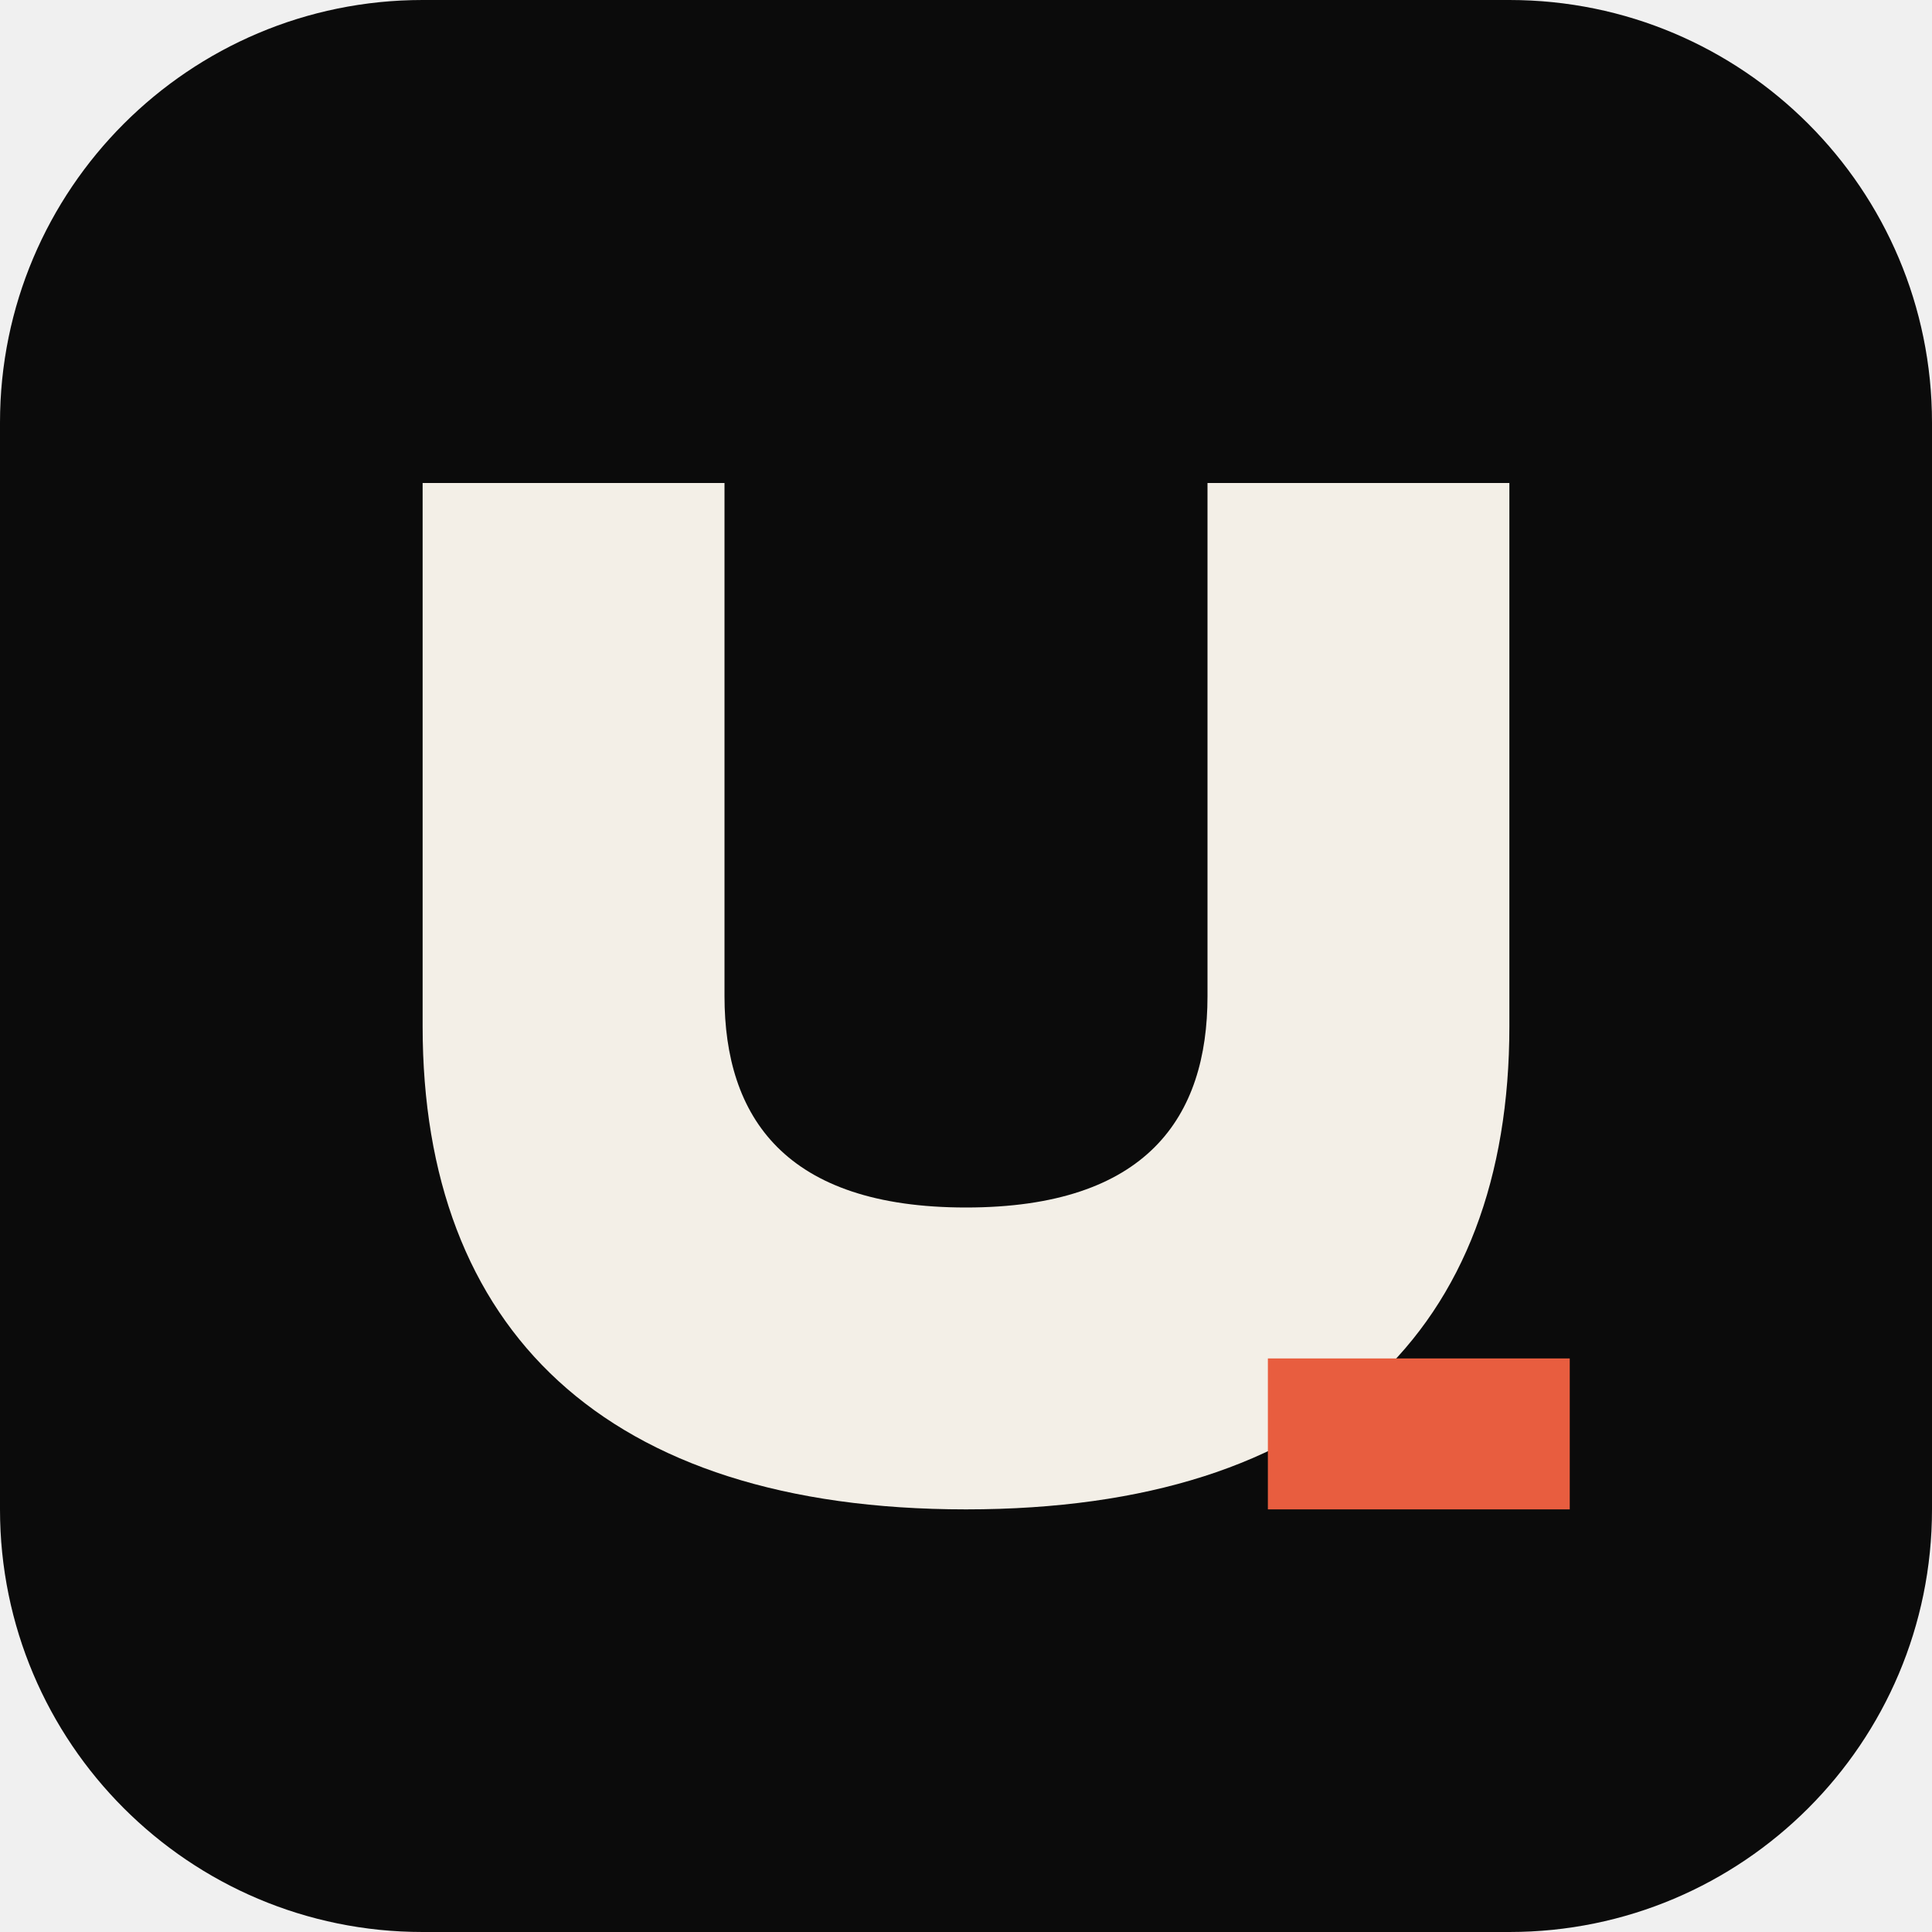
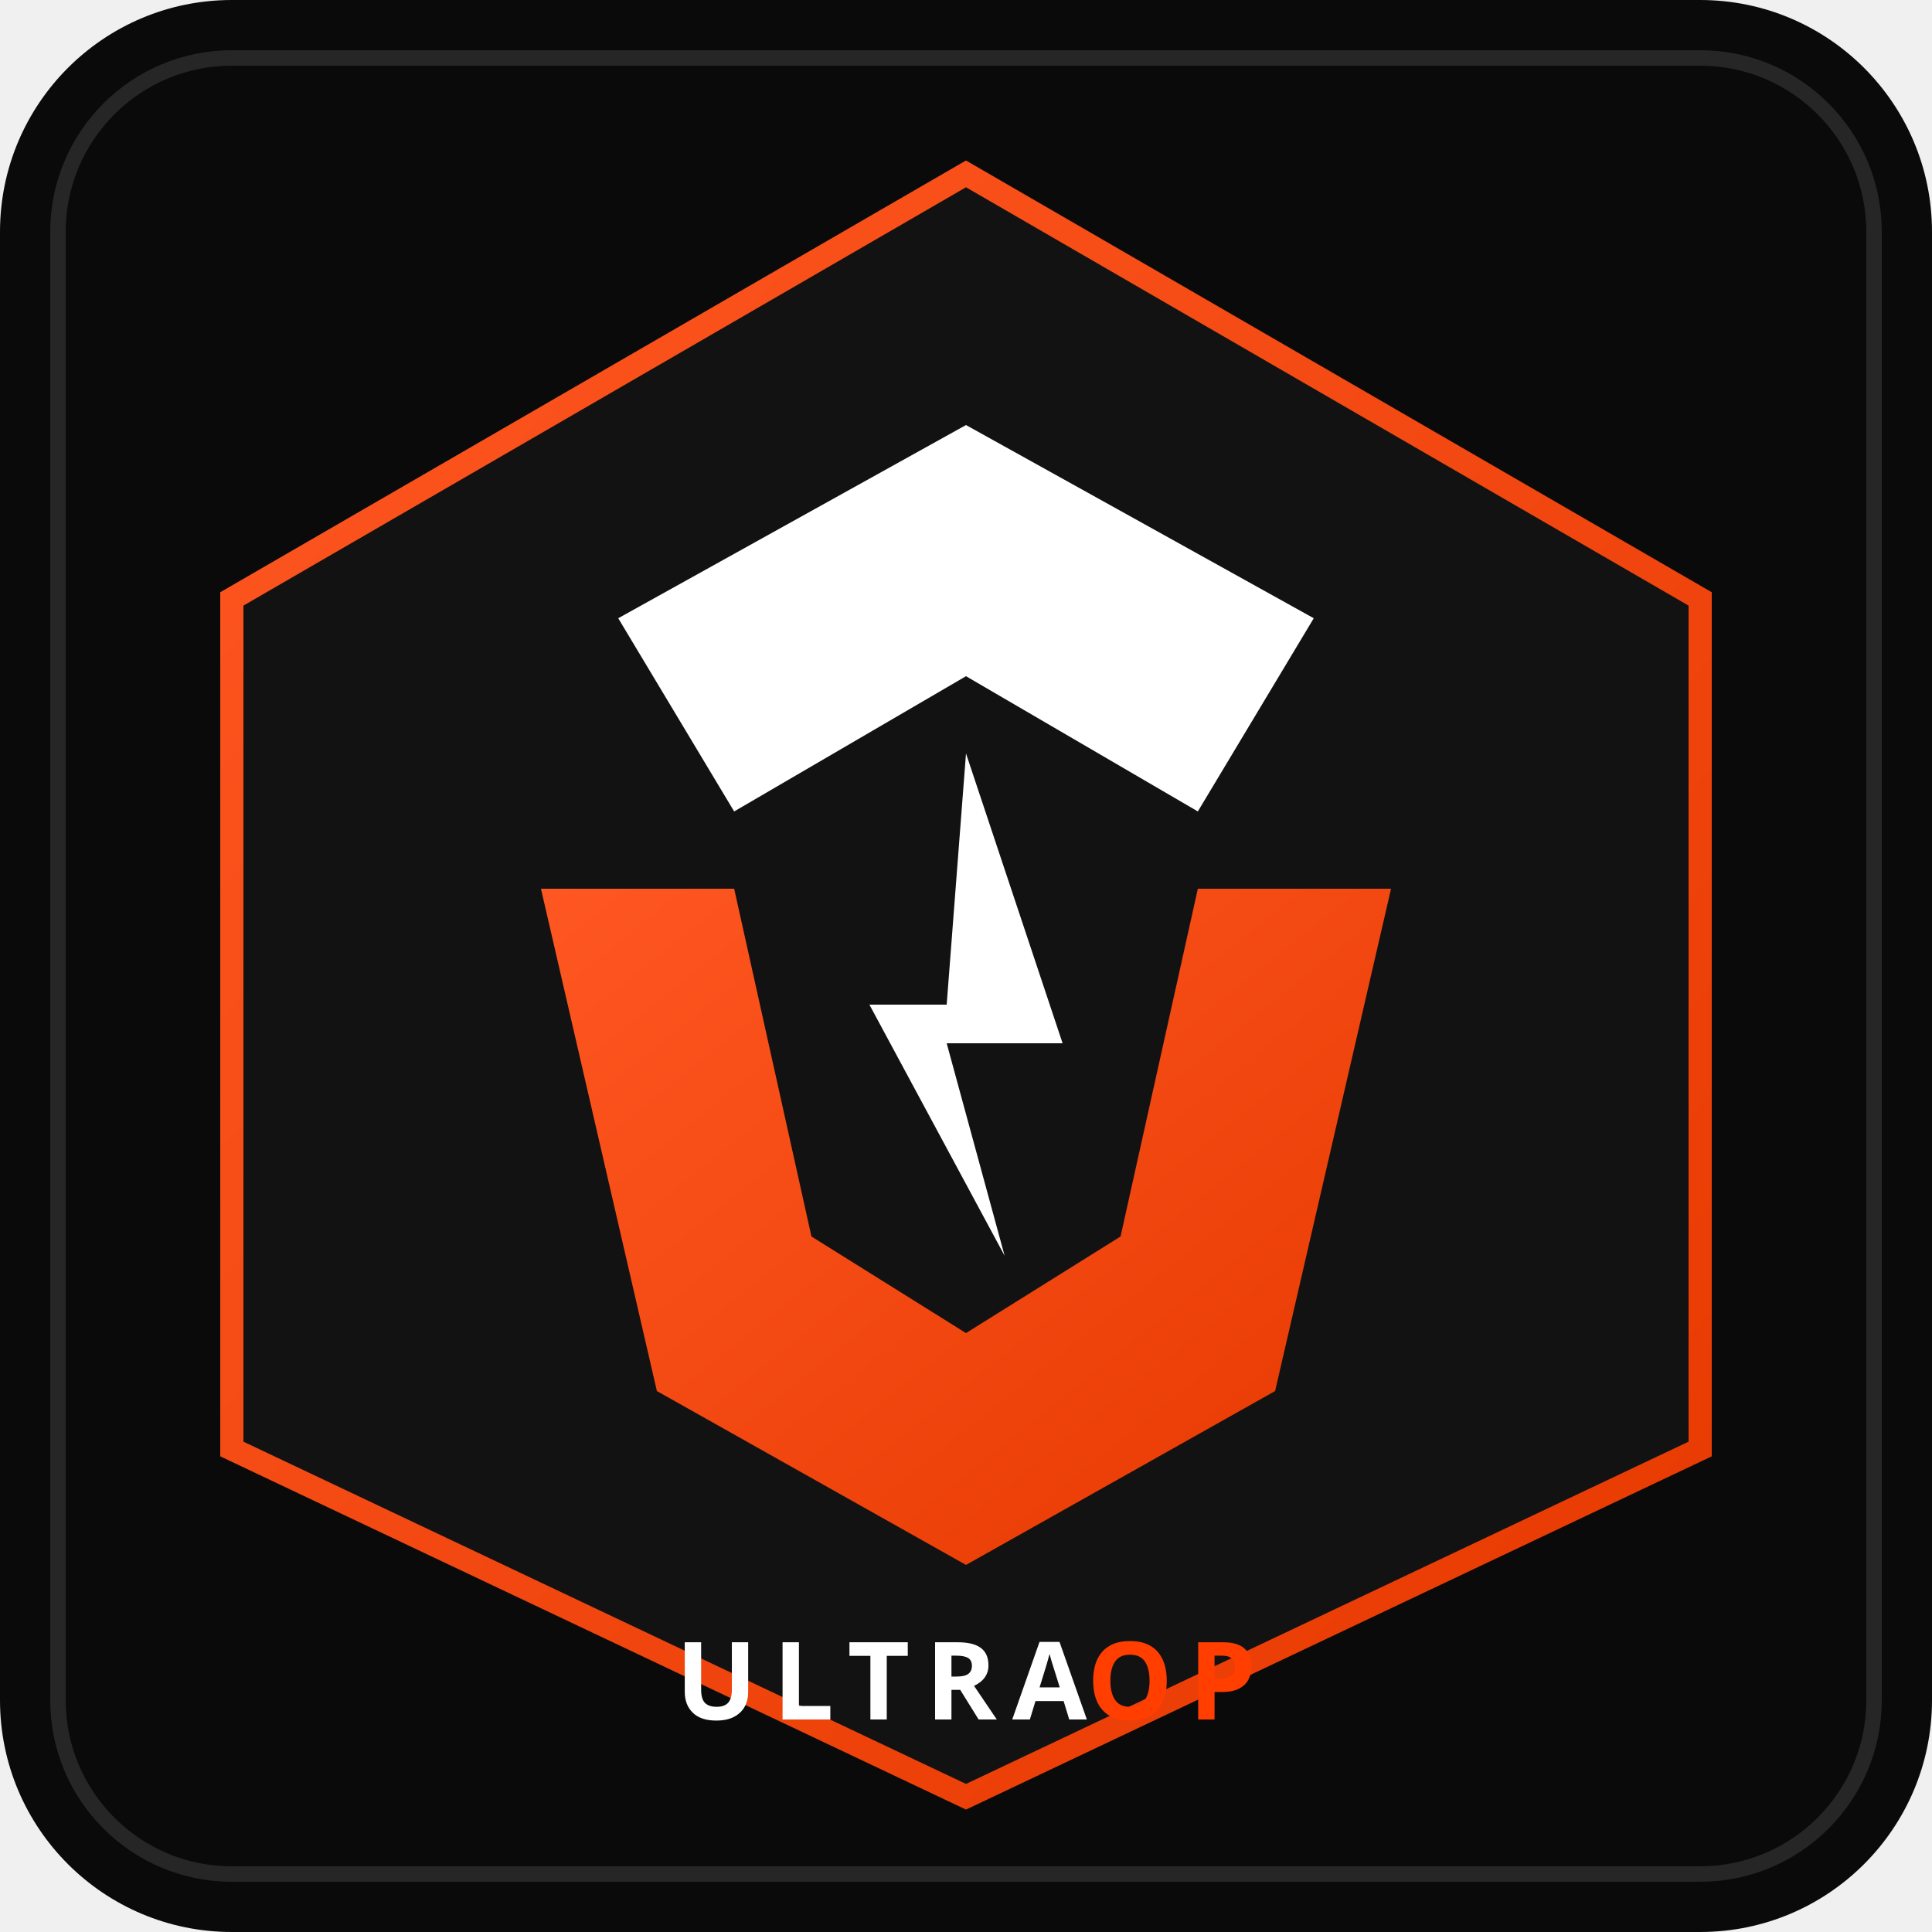
- <svg xmlns="http://www.w3.org/2000/svg" viewBox="0 0 64 64">
-   <rect width="64" height="64" rx="14" fill="#0b0b0b" />
-   <path d="M14 16v18c0 10 6 16 18 16s18-6 18-16V16H40v17c0 4-2 7-8 7s-8-3-8-7V16H14Z" fill="#f3efe7" />
-   <path d="M42 45h10v5H42z" fill="#e85d3f" />
+ <svg xmlns="http://www.w3.org/2000/svg" viewBox="0 0 500 500">
+   <defs>
+     <linearGradient id="g" x1="0" y1="0" x2="1" y2="1">
+       <stop stop-color="#FF5722" />
+       <stop offset="1" stop-color="#E63900" />
+     </linearGradient>
+   </defs>
+   <rect width="500" height="500" rx="60" fill="#0A0A0A" />
+   <rect x="15" y="15" width="470" height="470" rx="45" fill="none" stroke="#262626" stroke-width="4" />
+   <polygon points="250,45 440,155 440,375 250,465 60,375 60,155" fill="#121212" stroke="url(#g)" stroke-width="6" />
+   <path d="M160 160l90-50 90 50-30 50-60-35-60 35z" fill="#fff" />
+   <path d="M140 230h50l20 90 40 25 40-25 20-90h50l-30 130-80 45-80-45z" fill="url(#g)" />
+   <polygon points="250,195 275,270 245,270 260,325 225,260 245,260" fill="#fff" />
+   <text x="250" y="445" font-family="system-ui" font-weight="900" font-size="28" fill="#fff" text-anchor="middle" letter-spacing="4">ULTRA<tspan fill="#FF3E00">OP</tspan>
+   </text>
</svg>
